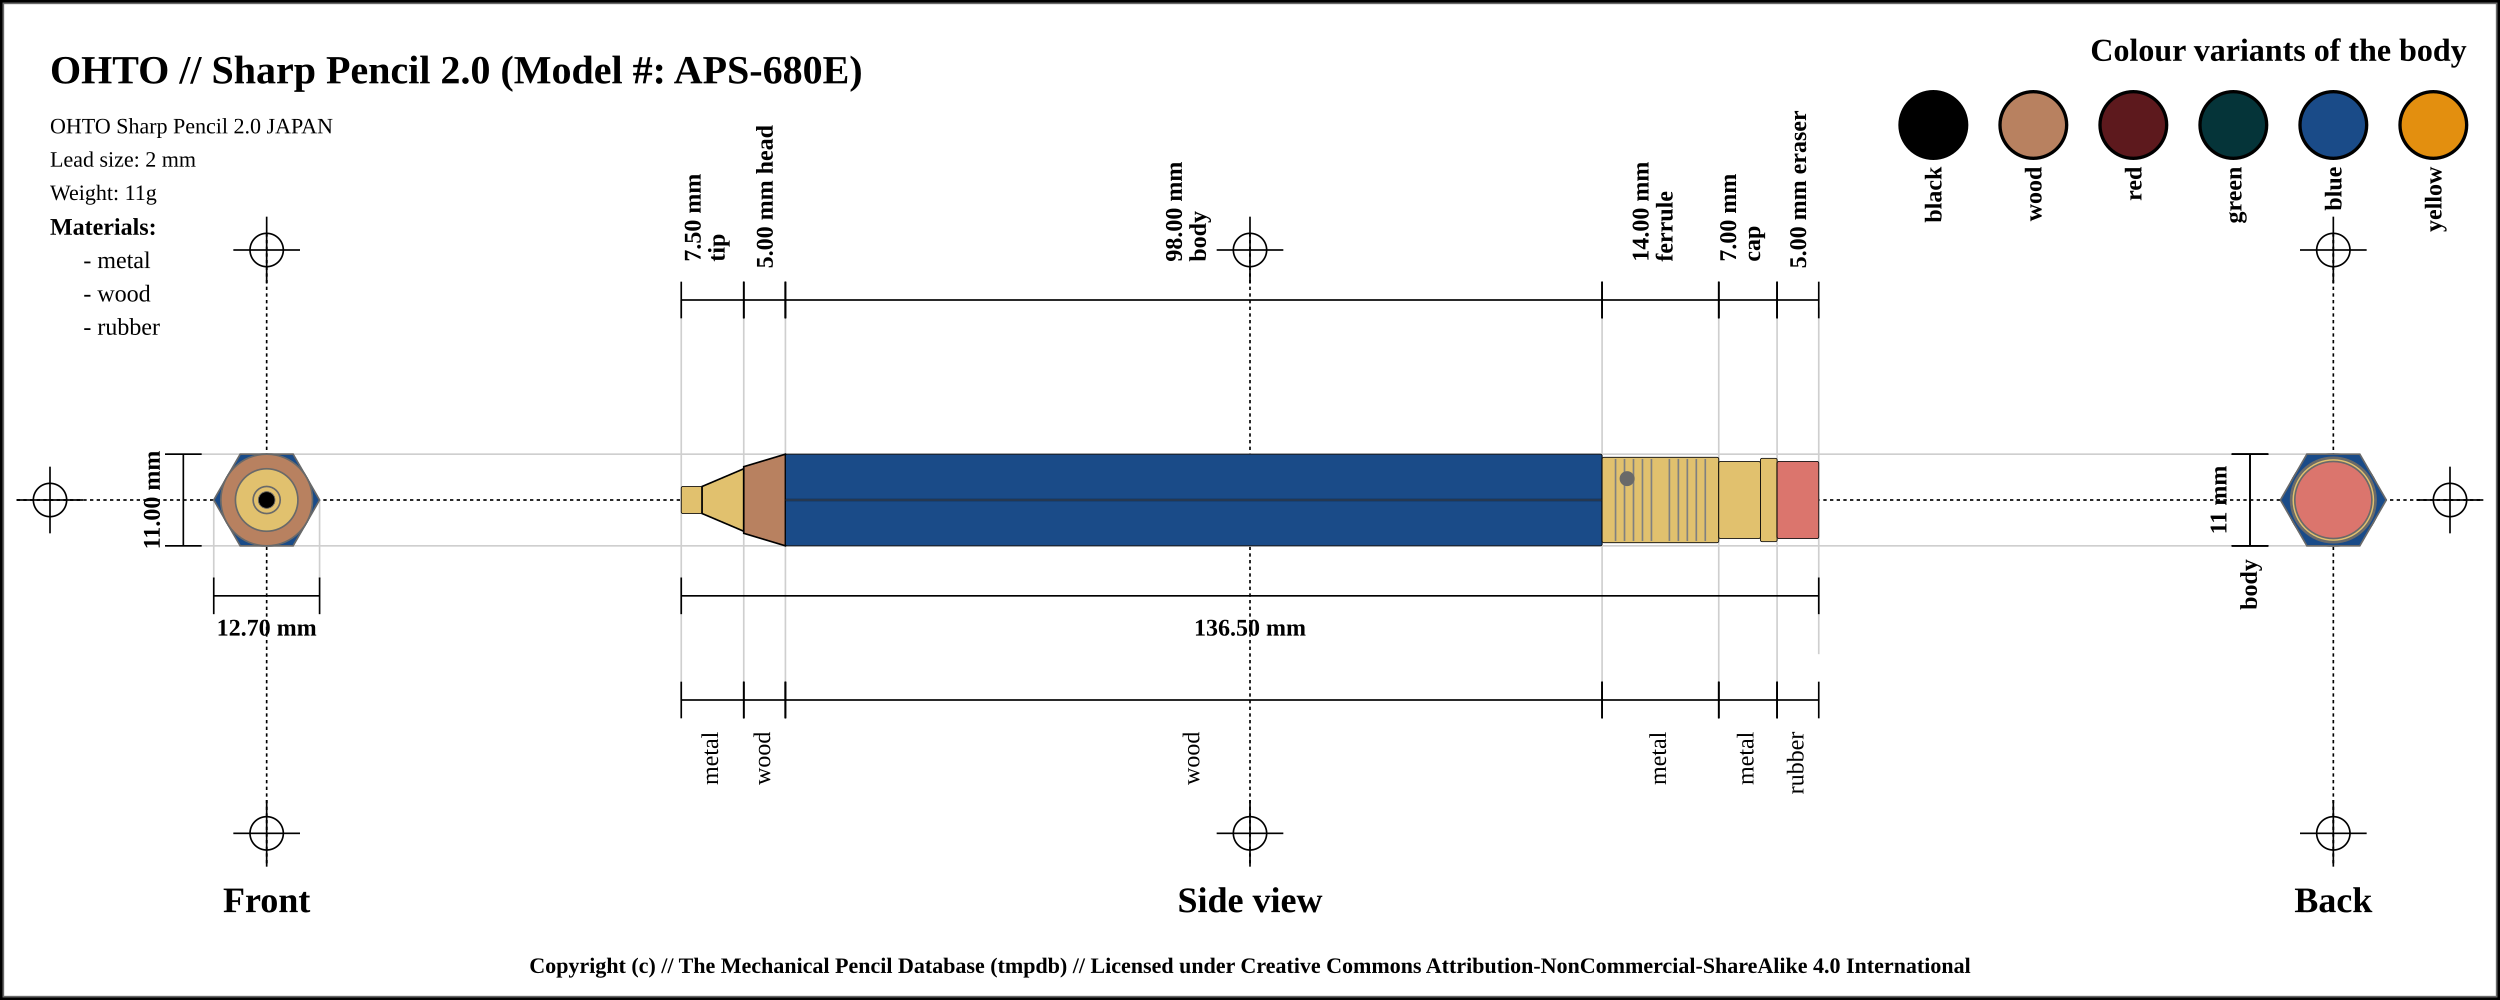
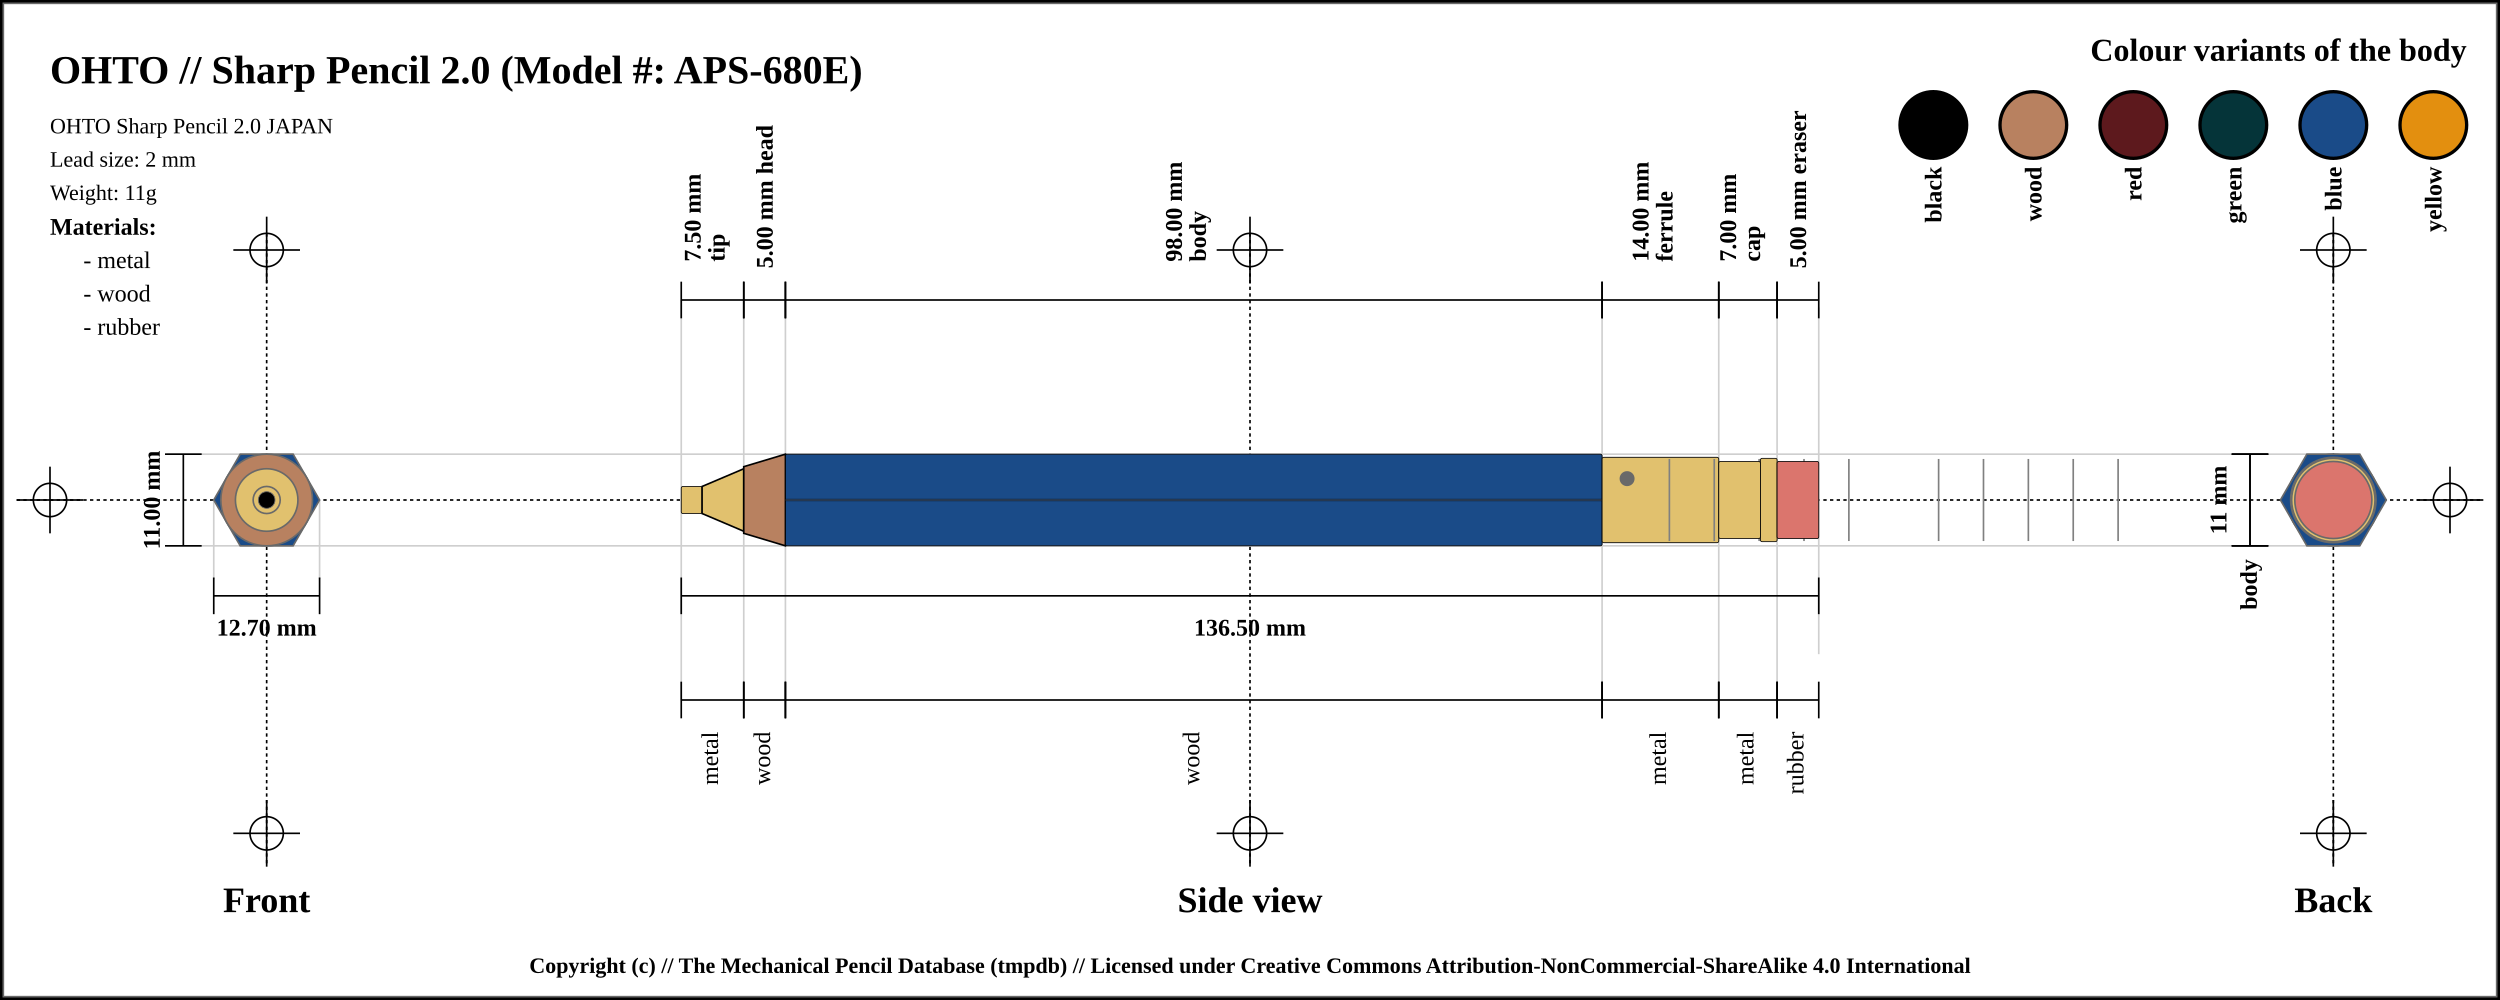
<svg xmlns="http://www.w3.org/2000/svg" width="1500" height="600">
  <pattern id="diagonalHatch" patternUnits="userSpaceOnUse" width="8" height="8">
    <rect width="6" height="6" fill="none" />
    <path stroke="dimgray" stroke-linecap="round" stroke-width="1" d="M 4,4 L 8,8" />
    <path stroke="dimgray" stroke-linecap="round" stroke-width="1" d="M 4,4 L 0,8" />
    <path stroke="gray" stroke-linecap="round" stroke-width="1" d="M 4,4 L 8,0" />
    <path stroke="gray" stroke-linecap="round" stroke-width="1" d="M 4,4 L 0,0" />
  </pattern>
  <rect x="0" y="0" width="1500" height="600" fill="white" stroke="black" stroke-width="4" />
  <rect x="2" y="2" width="1496" height="596" fill="white" stroke="dimgray" stroke-width="1" />
  <line x1="10" y1="300" x2="1490" y2="300" stroke="#000000" stroke-dasharray="2" stroke-width="1" />
  <line x1="10" y1="300" x2="50" y2="300" stroke="#000000" stroke-width="1" />
  <line x1="30" y1="280" x2="30" y2="320" stroke="#000000" stroke-width="1" />
  <circle r="10" cx="30" cy="300" fill="none" stroke="#000000" stroke-width="1" />
  <line x1="1450" y1="300" x2="1490" y2="300" stroke="#000000" stroke-width="1" />
  <line x1="1470" y1="280" x2="1470" y2="320" stroke="#000000" stroke-width="1" />
  <circle r="10" cx="1470" cy="300" fill="none" stroke="#000000" stroke-width="1" />
  <line x1="160" y1="140" x2="160" y2="520" stroke="#000000" stroke-dasharray="2" stroke-width="1" />
  <line x1="140" y1="150" x2="180" y2="150" stroke="#000000" stroke-width="1" />
  <line x1="160" y1="130" x2="160" y2="170" stroke="#000000" stroke-width="1" />
  <circle r="10" cx="160" cy="150" fill="none" stroke="#000000" stroke-width="1" />
  <line x1="140" y1="500" x2="180" y2="500" stroke="#000000" stroke-width="1" />
  <line x1="160" y1="480" x2="160" y2="520" stroke="#000000" stroke-width="1" />
  <circle r="10" cx="160" cy="500" fill="none" stroke="#000000" stroke-width="1" />
  <line x1="750" y1="140" x2="750" y2="520" stroke="#000000" stroke-dasharray="2" stroke-width="1" />
  <line x1="730" y1="150" x2="770" y2="150" stroke="#000000" stroke-width="1" />
  <line x1="750" y1="130" x2="750" y2="170" stroke="#000000" stroke-width="1" />
  <circle r="10" cx="750" cy="150" fill="none" stroke="#000000" stroke-width="1" />
  <line x1="730" y1="500" x2="770" y2="500" stroke="#000000" stroke-width="1" />
  <line x1="750" y1="480" x2="750" y2="520" stroke="#000000" stroke-width="1" />
  <circle r="10" cx="750" cy="500" fill="none" stroke="#000000" stroke-width="1" />
  <line x1="1400" y1="140" x2="1400" y2="520" stroke="#000000" stroke-dasharray="2" stroke-width="1" />
  <line x1="1380" y1="150" x2="1420" y2="150" stroke="#000000" stroke-width="1" />
  <line x1="1400" y1="130" x2="1400" y2="170" stroke="#000000" stroke-width="1" />
  <circle r="10" cx="1400" cy="150" fill="none" stroke="#000000" stroke-width="1" />
  <line x1="1380" y1="500" x2="1420" y2="500" stroke="#000000" stroke-width="1" />
  <line x1="1400" y1="480" x2="1400" y2="520" stroke="#000000" stroke-width="1" />
  <circle r="10" cx="1400" cy="500" fill="none" stroke="#000000" stroke-width="1" />
  <text x="30" y="50" font-size="2.0em" font-weight="bold"> OHTO // Sharp Pencil 2.0 (Model #: APS-680E)</text>
  <text x="30" y="80" font-size="1.1em"> OHTO Sharp Pencil 2.0 JAPAN</text>
  <text x="30" y="100" font-size="1.1em"> Lead size: 2 mm</text>
  <text x="30" y="120" font-size="1.1em"> Weight: 11g</text>
  <text x="1480" y="30" font-size="1.6em" font-weight="bold" text-anchor="end" dominant-baseline="central">Colour variants of the body</text>
  <rect x="1440" y="55" width="40" rx="50%" ry="50%" height="40" stroke="black" stroke-width="2" fill="#e38f0f" />
  <text x="1460" y="100" transform="rotate(-90, 1460, 100)" font-size="1.2em" font-weight="bold" text-anchor="end" dominant-baseline="central">yellow</text>
  <rect x="1380" y="55" width="40" rx="50%" ry="50%" height="40" stroke="black" stroke-width="2" fill="#1a4b88" />
  <text x="1400" y="100" transform="rotate(-90, 1400, 100)" font-size="1.2em" font-weight="bold" text-anchor="end" dominant-baseline="central">blue</text>
  <rect x="1320" y="55" width="40" rx="50%" ry="50%" height="40" stroke="black" stroke-width="2" fill="#053439" />
  <text x="1340" y="100" transform="rotate(-90, 1340, 100)" font-size="1.2em" font-weight="bold" text-anchor="end" dominant-baseline="central">green</text>
  <rect x="1260" y="55" width="40" rx="50%" ry="50%" height="40" stroke="black" stroke-width="2" fill="#5d191d" />
  <text x="1280" y="100" transform="rotate(-90, 1280, 100)" font-size="1.2em" font-weight="bold" text-anchor="end" dominant-baseline="central">red</text>
  <rect x="1200" y="55" width="40" rx="50%" ry="50%" height="40" stroke="black" stroke-width="2" fill="#b88160" />
  <text x="1220" y="100" transform="rotate(-90, 1220, 100)" font-size="1.2em" font-weight="bold" text-anchor="end" dominant-baseline="central">wood</text>
  <rect x="1140" y="55" width="40" rx="50%" ry="50%" height="40" stroke="black" stroke-width="2" fill="black" />
  <text x="1160" y="100" transform="rotate(-90, 1160, 100)" font-size="1.2em" font-weight="bold" text-anchor="end" dominant-baseline="central">black</text>
  <text x="30" y="136" font-size="1.2em" font-weight="bold" text-anchor="start" dominant-baseline="central">Materials:</text>
  <text x="50" y="156" font-size="1.2em" text-anchor="start" dominant-baseline="central"> - metal</text>
  <text x="50" y="176" font-size="1.2em" text-anchor="start" dominant-baseline="central"> - wood</text>
  <text x="50" y="196" font-size="1.2em" text-anchor="start" dominant-baseline="central"> - rubber</text>
  <line x1="100" y1="272.5" x2="1400" y2="272.5" stroke="#cfcfcf" stroke-width="1" />
  <line x1="100" y1="327.5" x2="1400" y2="327.5" stroke="#cfcfcf" stroke-width="1" />
  <line x1="128.246" y1="300" x2="128.246" y2="347.5" stroke="#cfcfcf" stroke-width="1" />
  <line x1="191.754" y1="300" x2="191.754" y2="347.5" stroke="#cfcfcf" stroke-width="1" />
  <line x1="408.75" y1="180" x2="408.75" y2="420" stroke="#cfcfcf" stroke-width="1" />
  <line x1="446.25" y1="180" x2="446.25" y2="420" stroke="#cfcfcf" stroke-width="1" />
  <line x1="471.25" y1="180" x2="471.25" y2="420" stroke="#cfcfcf" stroke-width="1" />
  <line x1="961.25" y1="180" x2="961.25" y2="420" stroke="#cfcfcf" stroke-width="1" />
  <line x1="1031.25" y1="180" x2="1031.25" y2="420" stroke="#cfcfcf" stroke-width="1" />
  <line x1="1066.25" y1="180" x2="1066.25" y2="420" stroke="#cfcfcf" stroke-width="1" />
  <line x1="1091.25" y1="184.5" x2="1091.25" y2="392.5" stroke="#cfcfcf" stroke-width="1" />
  <text x="160" y="540" font-size="1.8em" font-weight="bold" text-anchor="middle" dominant-baseline="central">Front</text>
  <text x="750" y="540" font-size="1.8em" font-weight="bold" text-anchor="middle" dominant-baseline="central">Side view</text>
  <text x="1400" y="540" font-size="1.8em" font-weight="bold" text-anchor="middle" dominant-baseline="central">Back</text>
  <line x1="99" y1="272.5" x2="121" y2="272.5" stroke="black" stroke-width="1" />
  <line x1="110" y1="272.5" x2="110" y2="327.5" stroke="black" stroke-width="1" />
  <line x1="99" y1="327.5" x2="121" y2="327.5" stroke="black" stroke-width="1" />
  <text x="91" y="300" transform="rotate(-90, 91, 300)" font-size="1.2em" font-weight="bold" text-anchor="middle" dominant-baseline="central" fill="black">11.00 mm</text>
  <line x1="128.246" y1="346.5" x2="128.246" y2="368.5" stroke="black" stroke-width="1" />
  <line x1="128.246" y1="357.5" x2="191.754" y2="357.5" stroke="black" stroke-width="1" />
  <line x1="191.754" y1="346.5" x2="191.754" y2="368.5" stroke="black" stroke-width="1" />
  <text x="160" y="376.5" font-size="1.2em" font-weight="bold" text-anchor="middle" dominant-baseline="central" fill="black">
    <tspan x="160" dy="0">12.70 mm</tspan>
  </text>
  <line x1="408.75" y1="169" x2="408.75" y2="191" stroke="black" stroke-width="1" />
  <line x1="408.75" y1="180" x2="446.25" y2="180" stroke="black" stroke-width="1" />
  <line x1="446.25" y1="169" x2="446.25" y2="191" stroke="black" stroke-width="1" />
  <text x="427.5" y="161" font-size="1.2em" transform="rotate(-90, 415.5, 161)" font-weight="bold" text-anchor="start" dominant-baseline="central" fill="black">
    <tspan x="419.5" dy="0">7.50 mm</tspan>
    <tspan x="419.5" dy="1em">tip</tspan>
  </text>
  <line x1="446.25" y1="169" x2="446.25" y2="191" stroke="black" stroke-width="1" />
  <line x1="446.25" y1="180" x2="471.25" y2="180" stroke="black" stroke-width="1" />
  <line x1="471.25" y1="169" x2="471.25" y2="191" stroke="black" stroke-width="1" />
  <text x="458.75" y="161" font-size="1.2em" transform="rotate(-90, 458.75, 161)" font-weight="bold" text-anchor="start" dominant-baseline="central" fill="black">
    <tspan x="458.75" dy="0">5.00 mm head</tspan>
  </text>
  <line x1="471.25" y1="169" x2="471.25" y2="191" stroke="black" stroke-width="1" />
  <line x1="471.25" y1="180" x2="961.25" y2="180" stroke="black" stroke-width="1" />
  <line x1="961.25" y1="169" x2="961.25" y2="191" stroke="black" stroke-width="1" />
  <text x="716.25" y="161" font-size="1.2em" transform="rotate(-90, 704.25, 161)" font-weight="bold" text-anchor="start" dominant-baseline="central" fill="black">
    <tspan x="708.25" dy="0">98.00 mm</tspan>
    <tspan x="708.25" dy="1em">body</tspan>
  </text>
  <line x1="961.25" y1="169" x2="961.25" y2="191" stroke="black" stroke-width="1" />
  <line x1="961.25" y1="180" x2="1031.25" y2="180" stroke="black" stroke-width="1" />
  <line x1="1031.25" y1="169" x2="1031.25" y2="191" stroke="black" stroke-width="1" />
  <text x="996.25" y="161" font-size="1.2em" transform="rotate(-90, 984.25, 161)" font-weight="bold" text-anchor="start" dominant-baseline="central" fill="black">
    <tspan x="988.25" dy="0">14.00 mm</tspan>
    <tspan x="988.25" dy="1em">ferrule</tspan>
  </text>
  <line x1="1031.25" y1="169" x2="1031.25" y2="191" stroke="black" stroke-width="1" />
  <line x1="1031.25" y1="180" x2="1066.25" y2="180" stroke="black" stroke-width="1" />
  <line x1="1066.25" y1="169" x2="1066.25" y2="191" stroke="black" stroke-width="1" />
  <text x="1048.75" y="161" font-size="1.2em" transform="rotate(-90, 1036.75, 161)" font-weight="bold" text-anchor="start" dominant-baseline="central" fill="black">
    <tspan x="1040.75" dy="0">7.00 mm</tspan>
    <tspan x="1040.75" dy="1em">cap</tspan>
  </text>
  <line x1="1066.25" y1="169" x2="1066.25" y2="191" stroke="black" stroke-width="1" />
  <line x1="1066.25" y1="180" x2="1091.25" y2="180" stroke="black" stroke-width="1" />
  <line x1="1091.25" y1="169" x2="1091.25" y2="191" stroke="black" stroke-width="1" />
  <text x="1078.75" y="161" font-size="1.2em" transform="rotate(-90, 1078.75, 161)" font-weight="bold" text-anchor="start" dominant-baseline="central" fill="black">
    <tspan x="1078.75" dy="0">5.00 mm eraser</tspan>
  </text>
  <line x1="408.75" y1="346.5" x2="408.75" y2="368.5" stroke="black" stroke-width="1" />
  <line x1="408.75" y1="357.5" x2="1091.25" y2="357.5" stroke="black" stroke-width="1" />
  <line x1="1091.25" y1="346.5" x2="1091.25" y2="368.5" stroke="black" stroke-width="1" />
  <text x="750" y="376.5" font-size="1.2em" font-weight="bold" text-anchor="middle" dominant-baseline="central" fill="black">
    <tspan x="750" dy="0">136.50 mm</tspan>
  </text>
  <line x1="408.75" y1="409" x2="408.75" y2="431" stroke="black" stroke-width="1" />
  <line x1="408.75" y1="420" x2="446.25" y2="420" stroke="black" stroke-width="1" />
  <line x1="446.25" y1="409" x2="446.25" y2="431" stroke="black" stroke-width="1" />
  <text x="427.5" y="439" font-size="1.2em" transform="rotate(-90, 427.5, 439)" text-anchor="end" dominant-baseline="middle" fill="black">
    <tspan x="427.5" dy="0">metal</tspan>
  </text>
  <line x1="446.25" y1="409" x2="446.25" y2="431" stroke="black" stroke-width="1" />
  <line x1="446.25" y1="420" x2="471.25" y2="420" stroke="black" stroke-width="1" />
  <line x1="471.25" y1="409" x2="471.25" y2="431" stroke="black" stroke-width="1" />
  <text x="458.75" y="439" font-size="1.2em" transform="rotate(-90, 458.75, 439)" text-anchor="end" dominant-baseline="middle" fill="black">
    <tspan x="458.75" dy="0">wood</tspan>
  </text>
  <line x1="471.25" y1="409" x2="471.25" y2="431" stroke="black" stroke-width="1" />
  <line x1="471.25" y1="420" x2="961.25" y2="420" stroke="black" stroke-width="1" />
  <line x1="961.25" y1="409" x2="961.25" y2="431" stroke="black" stroke-width="1" />
  <text x="716.25" y="439" font-size="1.2em" transform="rotate(-90, 716.25, 439)" text-anchor="end" dominant-baseline="middle" fill="black">
    <tspan x="716.25" dy="0">wood</tspan>
  </text>
  <line x1="961.25" y1="409" x2="961.25" y2="431" stroke="black" stroke-width="1" />
  <line x1="961.25" y1="420" x2="1031.25" y2="420" stroke="black" stroke-width="1" />
  <line x1="1031.25" y1="409" x2="1031.25" y2="431" stroke="black" stroke-width="1" />
  <text x="996.25" y="439" font-size="1.2em" transform="rotate(-90, 996.25, 439)" text-anchor="end" dominant-baseline="middle" fill="black">
    <tspan x="996.25" dy="0">metal</tspan>
  </text>
  <line x1="1031.25" y1="409" x2="1031.25" y2="431" stroke="black" stroke-width="1" />
  <line x1="1031.25" y1="420" x2="1066.25" y2="420" stroke="black" stroke-width="1" />
  <line x1="1066.25" y1="409" x2="1066.25" y2="431" stroke="black" stroke-width="1" />
  <text x="1048.75" y="439" font-size="1.2em" transform="rotate(-90, 1048.75, 439)" text-anchor="end" dominant-baseline="middle" fill="black">
    <tspan x="1048.75" dy="0">metal</tspan>
  </text>
  <line x1="1066.25" y1="409" x2="1066.25" y2="431" stroke="black" stroke-width="1" />
  <line x1="1066.25" y1="420" x2="1091.25" y2="420" stroke="black" stroke-width="1" />
  <line x1="1091.25" y1="409" x2="1091.25" y2="431" stroke="black" stroke-width="1" />
  <text x="1078.75" y="439" font-size="1.2em" transform="rotate(-90, 1078.75, 439)" text-anchor="end" dominant-baseline="middle" fill="black">
    <tspan x="1078.75" dy="0">rubber</tspan>
  </text>
  <line x1="1339" y1="272.5" x2="1361" y2="272.5" stroke="black" stroke-width="1" />
  <line x1="1350" y1="272.5" x2="1350" y2="327.5" stroke="black" stroke-width="1" />
  <line x1="1339" y1="327.5" x2="1361" y2="327.5" stroke="black" stroke-width="1" />
  <text x="1331" y="300" transform="rotate(-90, 1331, 300)" font-size="1.2em" font-weight="bold" text-anchor="middle" dominant-baseline="central" fill="black">11 mm</text>
  <line x1="1339" y1="272.5" x2="1361" y2="272.5" stroke="black" stroke-width="1" />
  <line x1="1350" y1="272.5" x2="1350" y2="327.5" stroke="black" stroke-width="1" />
  <line x1="1339" y1="327.5" x2="1361" y2="327.5" stroke="black" stroke-width="1" />
  <text x="1350" y="335.5" transform="rotate(-90, 1350, 335.5)" font-weight="bold" font-size="1.2em" text-anchor="end" dominant-baseline="middle" fill="black">body</text>
  <rect x="408.75" y="291.875" width="12.5" height="16.25" rx="1" ry="1" stroke-width="0.5" stroke="black" fill="#E1C16E" />
  <path d="M421.25 291.875 L446.25 281.25 L446.25 318.75 L421.25 308.125 Z" stroke-width="1" stroke="black" fill="#E1C16E" />
  <path d="M446.25 280 L471.25 272.5 L471.25 327.5 L446.25 320 Z" stroke-width="1" stroke="black" fill="#b88160" />
  <rect x="471.25" y="272.5" width="490" height="55" rx="1" ry="1" stroke-width="0.5" stroke="black" fill="#1a4b88" />
  <line x1="471.25" y1="300" x2="961.25" y2="300" stroke-width="1.5" stroke="black" fill="none" stroke-opacity="0.5" />
  <line x1="471.25" y1="300" x2="961.25" y2="300" stroke-width="0.5" stroke="gray" fill="none" stroke-opacity="0.5" />
  <rect x="961.25" y="274.375" width="70" height="51.25" rx="1" ry="1" stroke-width="0.5" stroke="black" fill="#E1C16E" />
-   <line x1="969.327" y1="275.375" x2="969.327" y2="324.625" stroke-width="1" stroke="gray" />
-   <line x1="974.712" y1="275.375" x2="974.712" y2="324.625" stroke-width="1" stroke="gray" />
-   <line x1="980.096" y1="275.375" x2="980.096" y2="324.625" stroke-width="1" stroke="gray" />
-   <line x1="985.481" y1="275.375" x2="985.481" y2="324.625" stroke-width="1" stroke="gray" />
-   <line x1="990.865" y1="275.375" x2="990.865" y2="324.625" stroke-width="1" stroke="gray" />
  <line x1="1001.635" y1="275.375" x2="1001.635" y2="324.625" stroke-width="1" stroke="gray" />
-   <line x1="1007.019" y1="275.375" x2="1007.019" y2="324.625" stroke-width="1" stroke="gray" />
-   <line x1="1012.404" y1="275.375" x2="1012.404" y2="324.625" stroke-width="1" stroke="gray" />
-   <line x1="1017.788" y1="275.375" x2="1017.788" y2="324.625" stroke-width="1" stroke="gray" />
-   <line x1="1023.173" y1="275.375" x2="1023.173" y2="324.625" stroke-width="1" stroke="gray" />
+   <line x1="1028.558" y1="275.375" x2="1028.558" y2="324.625" stroke-width="1" stroke="gray" />
+   <line x1="1055.481" y1="275.375" x2="1055.481" y2="324.625" stroke-width="1" stroke="gray" />
+   <line x1="1082.404" y1="275.375" x2="1082.404" y2="324.625" stroke-width="1" stroke="gray" />
+   <line x1="1109.327" y1="275.375" x2="1109.327" y2="324.625" stroke-width="1" stroke="gray" />
+   <line x1="1163.173" y1="275.375" x2="1163.173" y2="324.625" stroke-width="1" stroke="gray" />
+   <line x1="1190.096" y1="275.375" x2="1190.096" y2="324.625" stroke-width="1" stroke="gray" />
+   <line x1="1217.019" y1="275.375" x2="1217.019" y2="324.625" stroke-width="1" stroke="gray" />
+   <line x1="1243.942" y1="275.375" x2="1243.942" y2="324.625" stroke-width="1" stroke="gray" />
+   <line x1="1270.865" y1="275.375" x2="1270.865" y2="324.625" stroke-width="1" stroke="gray" />
  <circle r="4" cx="976.25" cy="287.188" stroke="dimgray" stroke-width="1" fill="dimGray" />
  <rect x="1031.25" y="276.875" width="25" height="46.25" rx="1" ry="1" stroke-width="0.5" stroke="black" fill="#E1C16E" />
  <rect x="1056.25" y="275" width="10" height="50" rx="1" ry="1" stroke-width="0.5" stroke="black" fill="#E1C16E" />
  <rect x="1066.25" y="276.875" width="25" height="46.25" rx="1" ry="1" stroke-width="0.5" stroke="black" fill="#db756d" />
  <circle r="23.125" cx="160" cy="300" fill="#db756d" stroke="dimgray" stroke-width="1" />
  <circle r="25" cx="160" cy="300" fill="#E1C16E" stroke="dimgray" stroke-width="1" />
  <circle r="23.125" cx="160" cy="300" fill="#E1C16E" stroke="dimgray" stroke-width="1" />
  <circle r="25.625" cx="160" cy="300" fill="#E1C16E" stroke="dimgray" stroke-width="1" />
  <polygon points="144.123,272.5 175.877,272.5 191.754,300 175.877,327.5 144.123,327.5 128.246,300 " stroke="dimgray" stroke-width="1" fill="#1a4b88" />
  <circle r="20" cx="160" cy="300" stroke="dimgray" stroke-width="1" fill="#b88160" />
  <circle r="27.5" cx="160" cy="300" stroke="dimgray" stroke-width="1" fill="#b88160" />
  <circle r="8.125" cx="160" cy="300" stroke="dimgray" stroke-width="1" fill="#E1C16E" />
  <circle r="18.75" cx="160" cy="300" stroke="dimgray" stroke-width="1" fill="#E1C16E" />
  <circle r="8.125" cx="160" cy="300" fill="#E1C16E" stroke="dimgray" stroke-width="1" />
  <circle r="5" cx="160" cy="300" fill="black" stroke="dimgray" stroke-width="0.5" />
  <circle r="8.125" cx="1400" cy="300" fill="#E1C16E" stroke="dimgray" stroke-width="1" />
  <circle r="8.125" cx="1400" cy="300" stroke="dimgray" stroke-width="1" fill="#E1C16E" />
  <circle r="18.75" cx="1400" cy="300" stroke="dimgray" stroke-width="1" fill="#E1C16E" />
  <circle r="20" cx="1400" cy="300" stroke="dimgray" stroke-width="1" fill="#b88160" />
  <circle r="27.5" cx="1400" cy="300" stroke="dimgray" stroke-width="1" fill="#b88160" />
  <polygon points="1384.123,272.5 1415.877,272.5 1431.754,300 1415.877,327.5 1384.123,327.5 1368.246,300 " stroke="dimgray" stroke-width="1" fill="#1a4b88" />
  <circle r="25.625" cx="1400" cy="300" fill="#E1C16E" stroke="dimgray" stroke-width="1" />
  <circle r="23.125" cx="1400" cy="300" fill="#E1C16E" stroke="dimgray" stroke-width="1" />
  <circle r="25" cx="1400" cy="300" fill="#E1C16E" stroke="dimgray" stroke-width="1" />
  <circle r="23.125" cx="1400" cy="300" fill="#db756d" stroke="dimgray" stroke-width="1" />
  <text x="50%" y="580" font-size="1.1em" font-weight="bold" text-anchor="middle" dominant-baseline="middle">Copyright (c) // The Mechanical Pencil Database (tmpdb) // Licensed under Creative Commons Attribution-NonCommercial-ShareAlike 4.0 International</text>
</svg>
